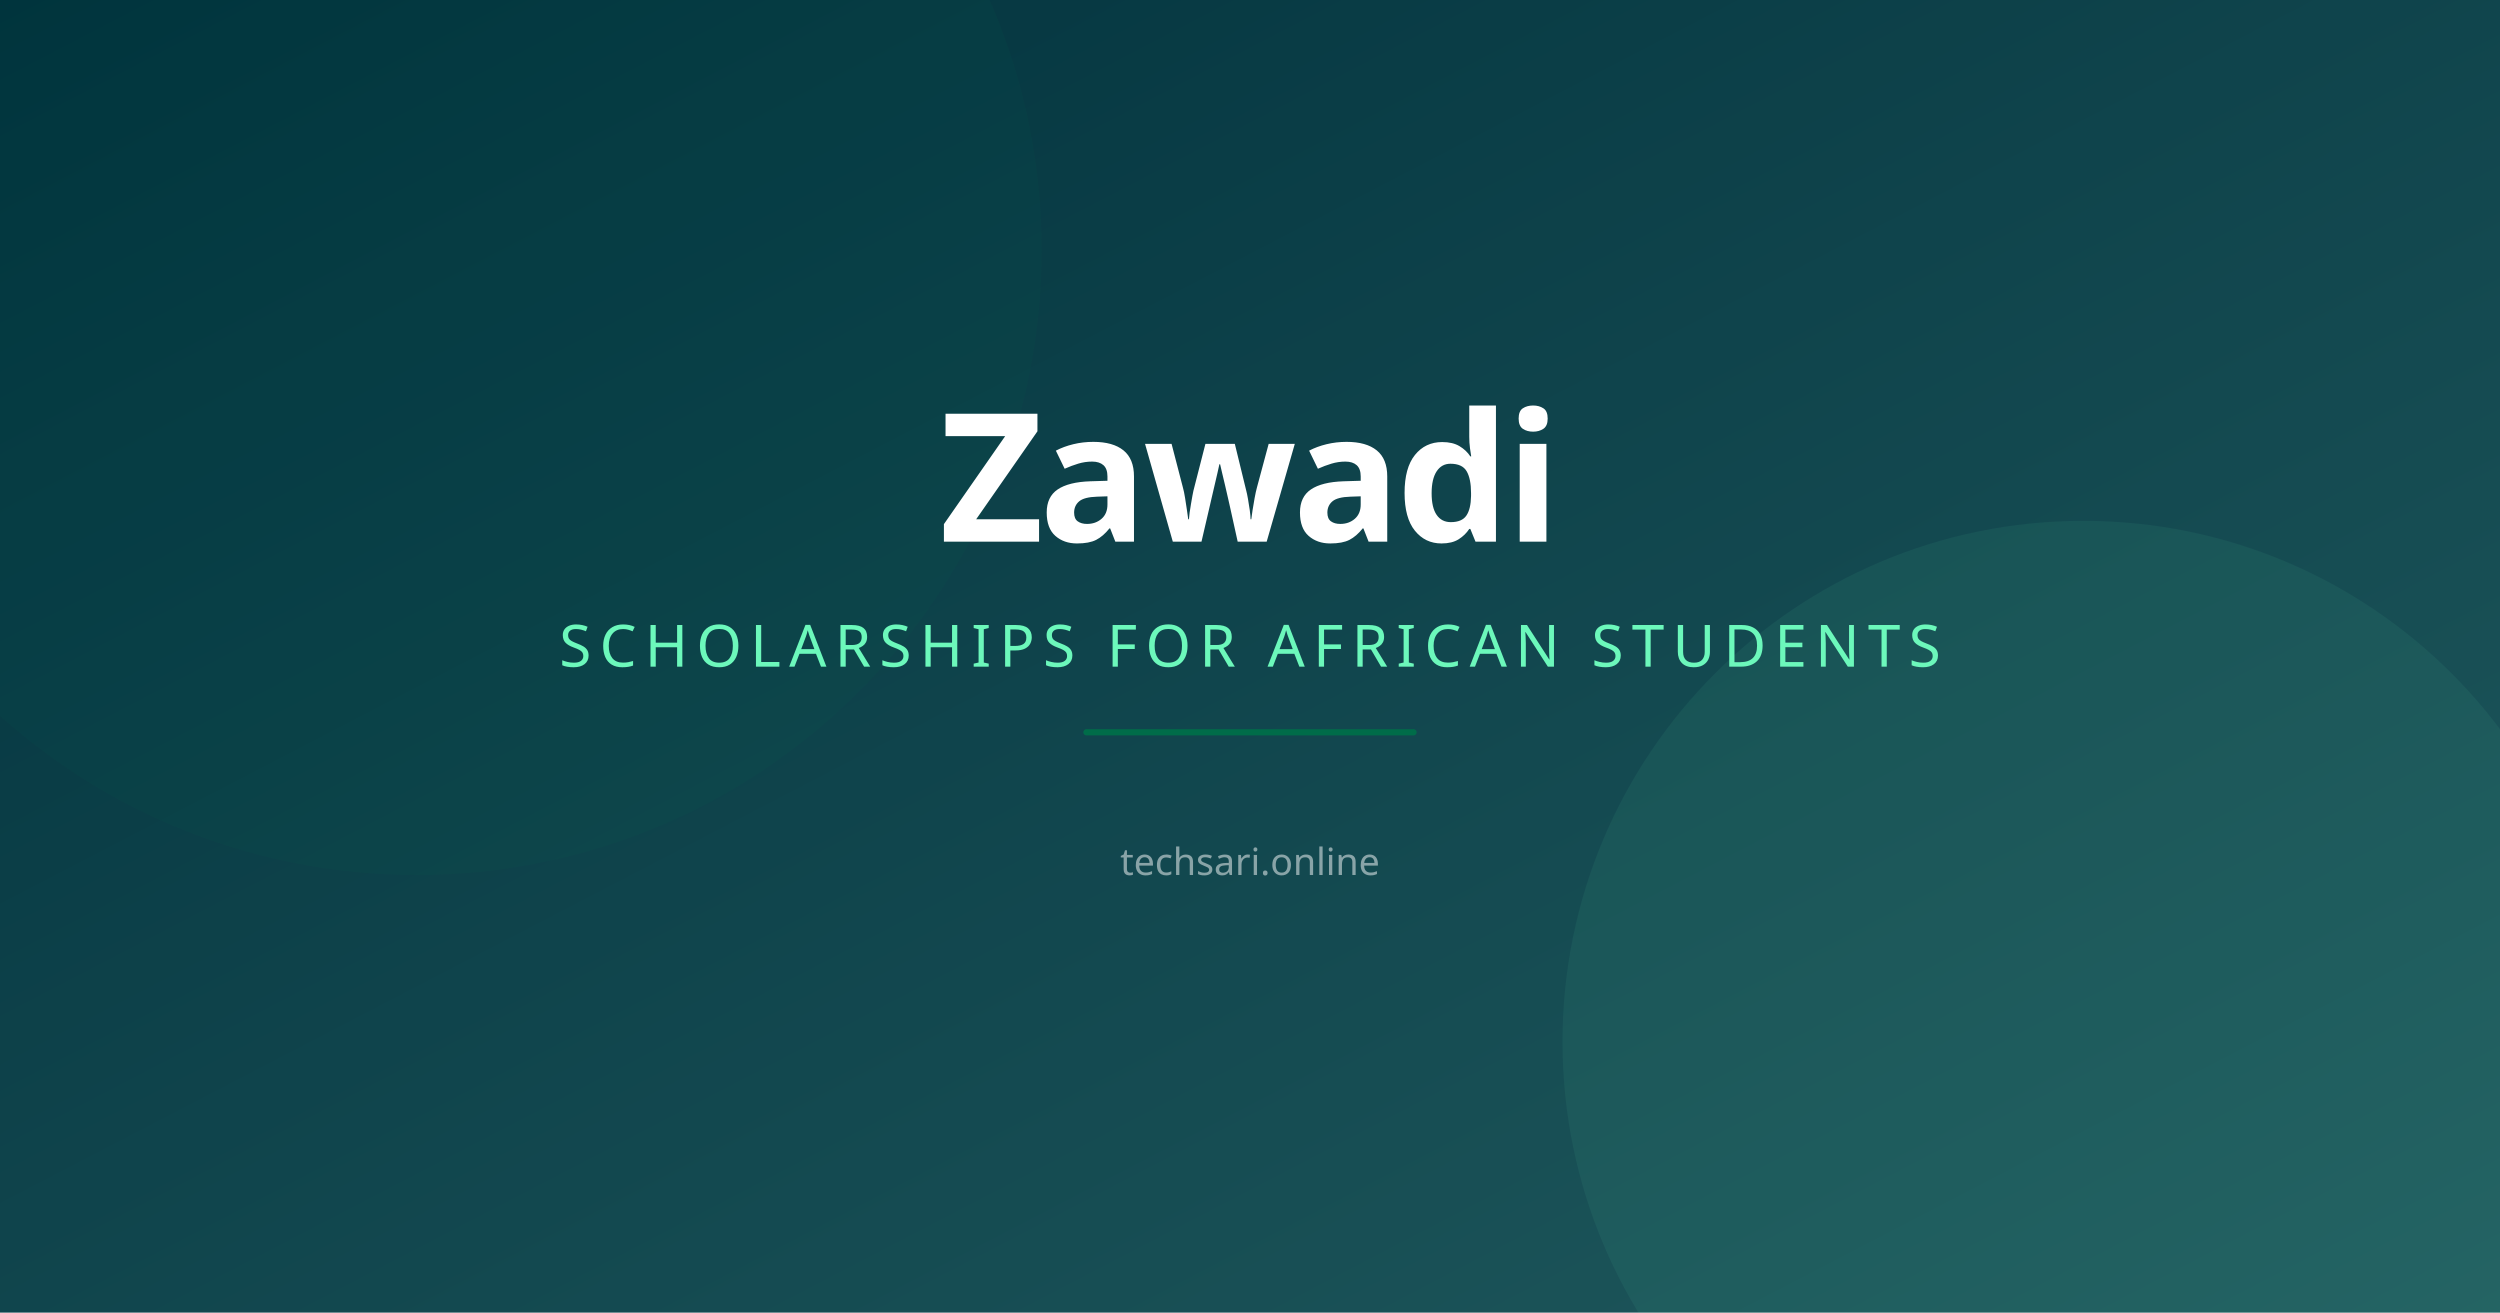
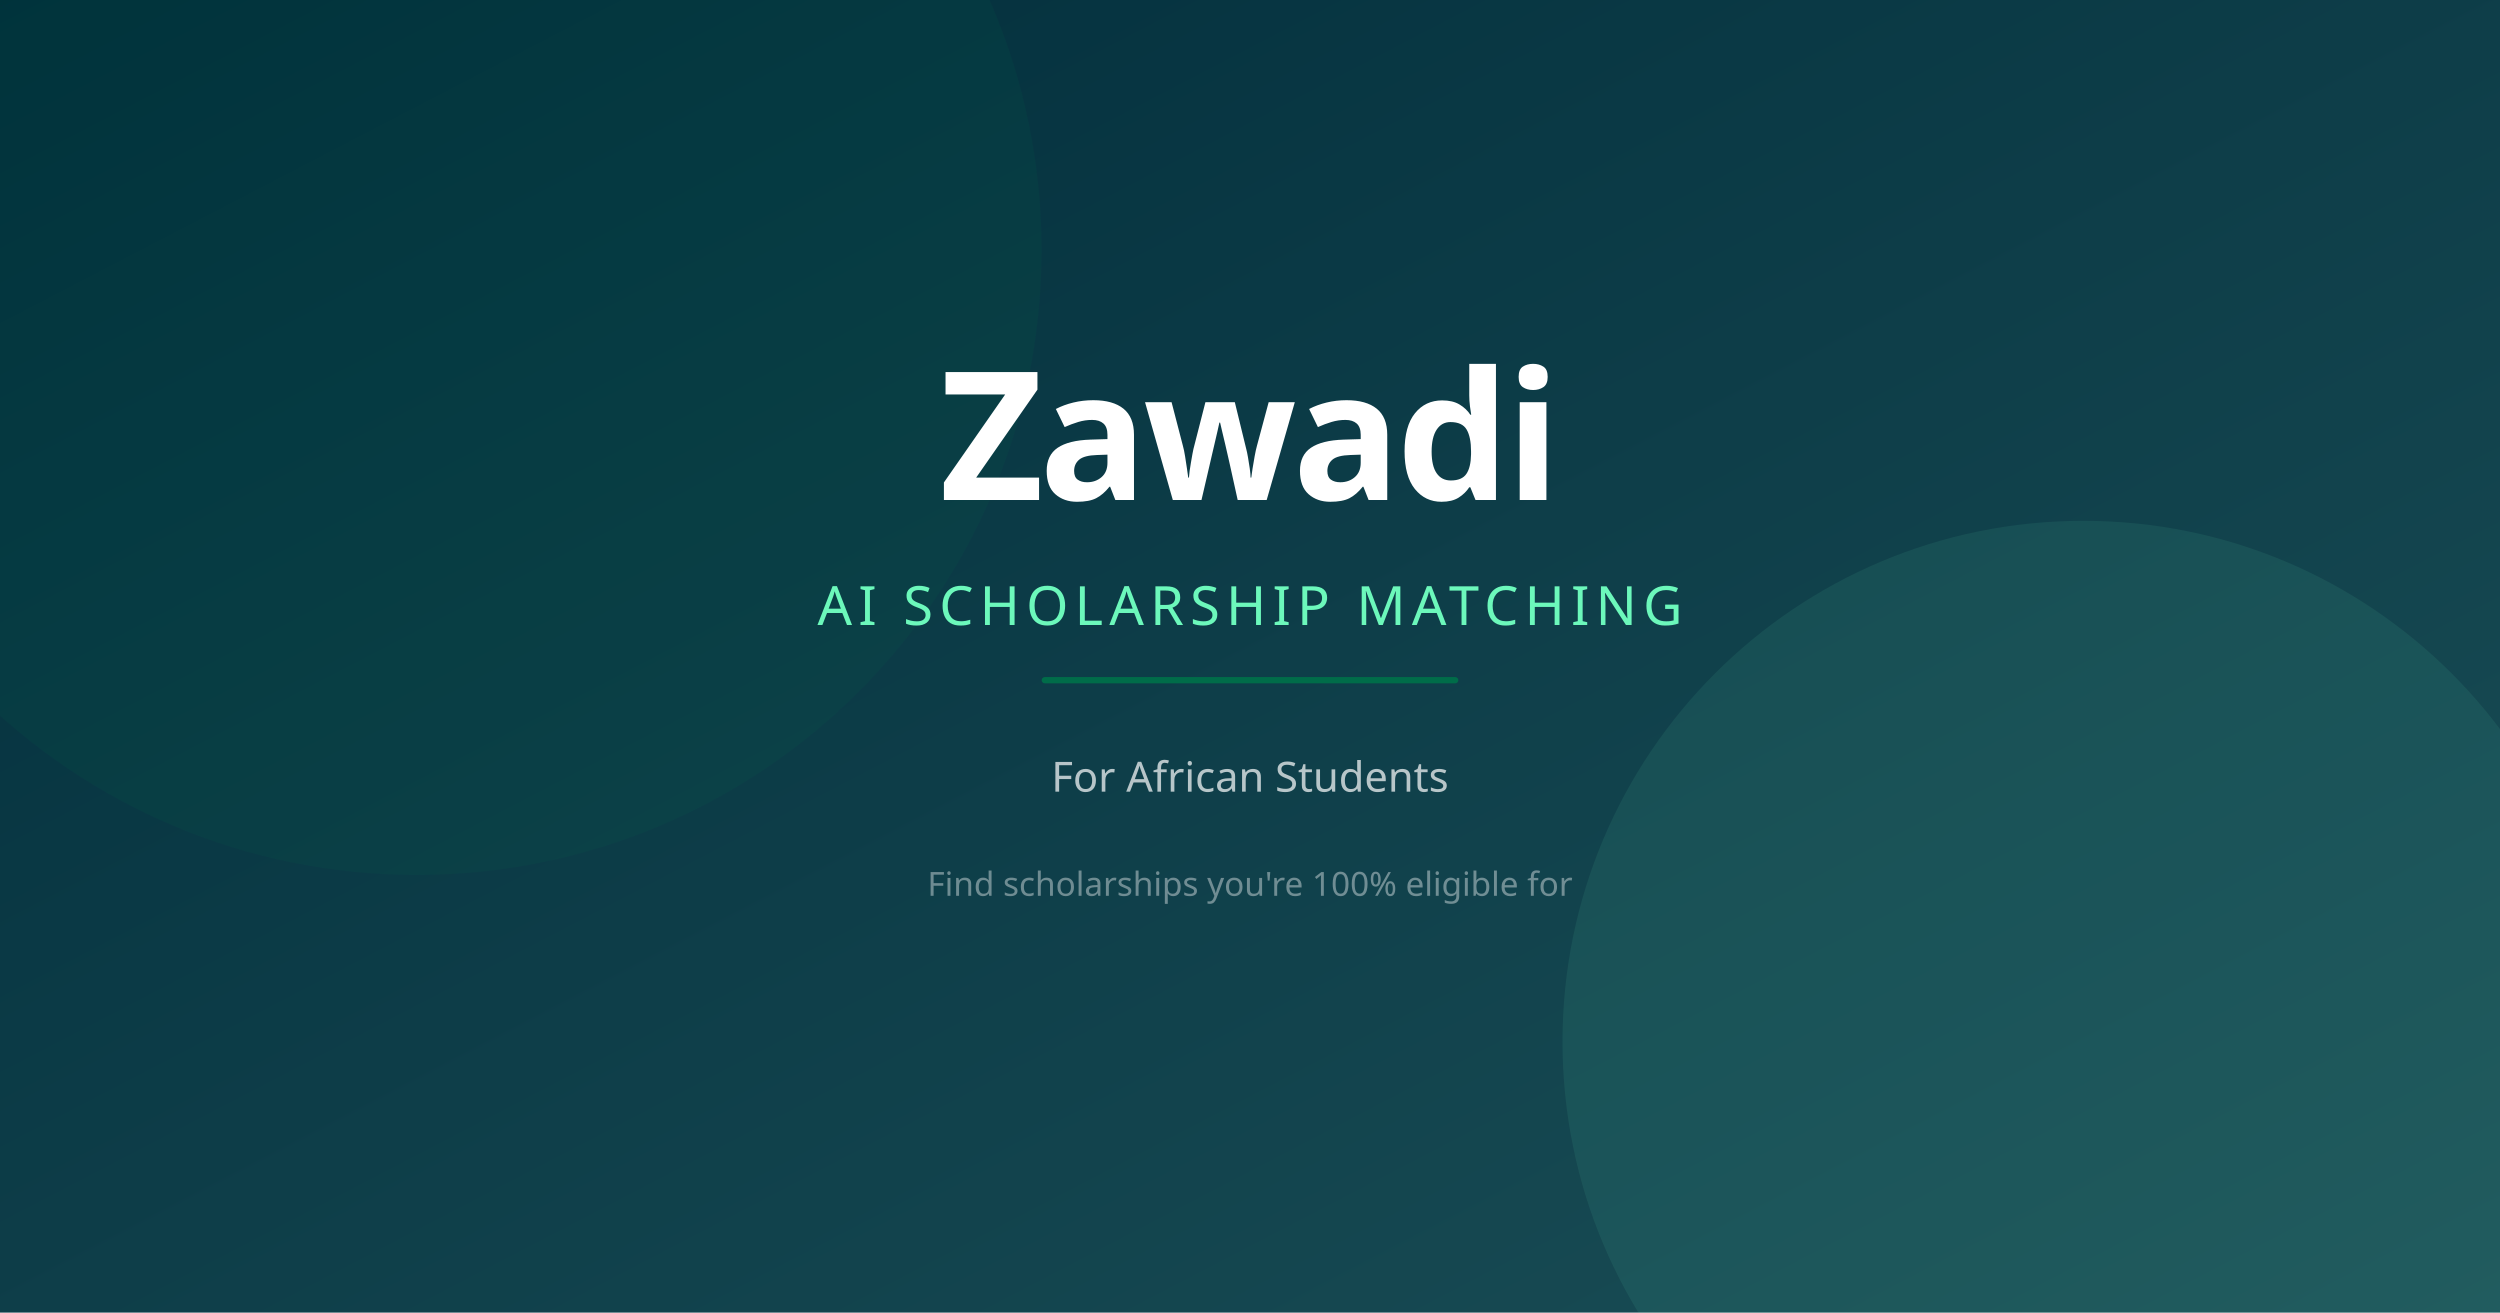
<svg xmlns="http://www.w3.org/2000/svg" width="1200" height="630">
  <rect width="1200" height="630" fill="#001736" />
-   <rect x="0" y="0" width="1200" height="630" fill="url(#grad)" opacity="0.3" />
+   <rect x="0" y="0" width="1200" height="630" fill="url(#grad)" opacity="0.25" />
  <defs>
    <linearGradient id="grad" x1="0" y1="0" x2="1" y2="1">
      <stop offset="0%" stop-color="#006c49" />
      <stop offset="100%" stop-color="#6cf8bb" />
    </linearGradient>
  </defs>
-   <circle cx="200" cy="120" r="300" fill="#006c49" opacity="0.08" />
-   <circle cx="1000" cy="500" r="250" fill="#6cf8bb" opacity="0.06" />
-   <text x="600" y="260" font-family="system-ui, sans-serif" font-size="86" font-weight="900" fill="white" text-anchor="middle" letter-spacing="-2">Zawadi</text>
-   <text x="600" y="320" font-family="system-ui, sans-serif" font-size="28" fill="#6cf8bb" text-anchor="middle" letter-spacing="4" font-weight="300">SCHOLARSHIPS FOR AFRICAN STUDENTS</text>
-   <rect x="520" y="350" width="160" height="3" rx="1.5" fill="#006c49" />
-   <text x="600" y="420" font-family="system-ui, sans-serif" font-size="18" fill="rgba(255,255,255,0.5)" text-anchor="middle">techsari.online</text>
+   <circle cx="200" cy="120" r="300" fill="#006c49" opacity="0.1" />
+   <circle cx="1000" cy="500" r="250" fill="#6cf8bb" opacity="0.08" />
+   <text x="600" y="240" font-family="system-ui, sans-serif" font-size="86" font-weight="900" fill="white" text-anchor="middle" letter-spacing="-2">Zawadi</text>
+   <text x="600" y="300" font-family="system-ui, sans-serif" font-size="26" fill="#6cf8bb" text-anchor="middle" letter-spacing="3" font-weight="400">AI SCHOLARSHIP MATCHING</text>
+   <rect x="500" y="325" width="200" height="3" rx="1.5" fill="#006c49" />
+   <text x="600" y="380" font-family="system-ui, sans-serif" font-size="20" fill="rgba(255,255,255,0.7)" text-anchor="middle">For African Students</text>
+   <text x="600" y="430" font-family="system-ui, sans-serif" font-size="16" fill="rgba(255,255,255,0.4)" text-anchor="middle">Find scholarships you're 100% eligible for</text>
</svg>
